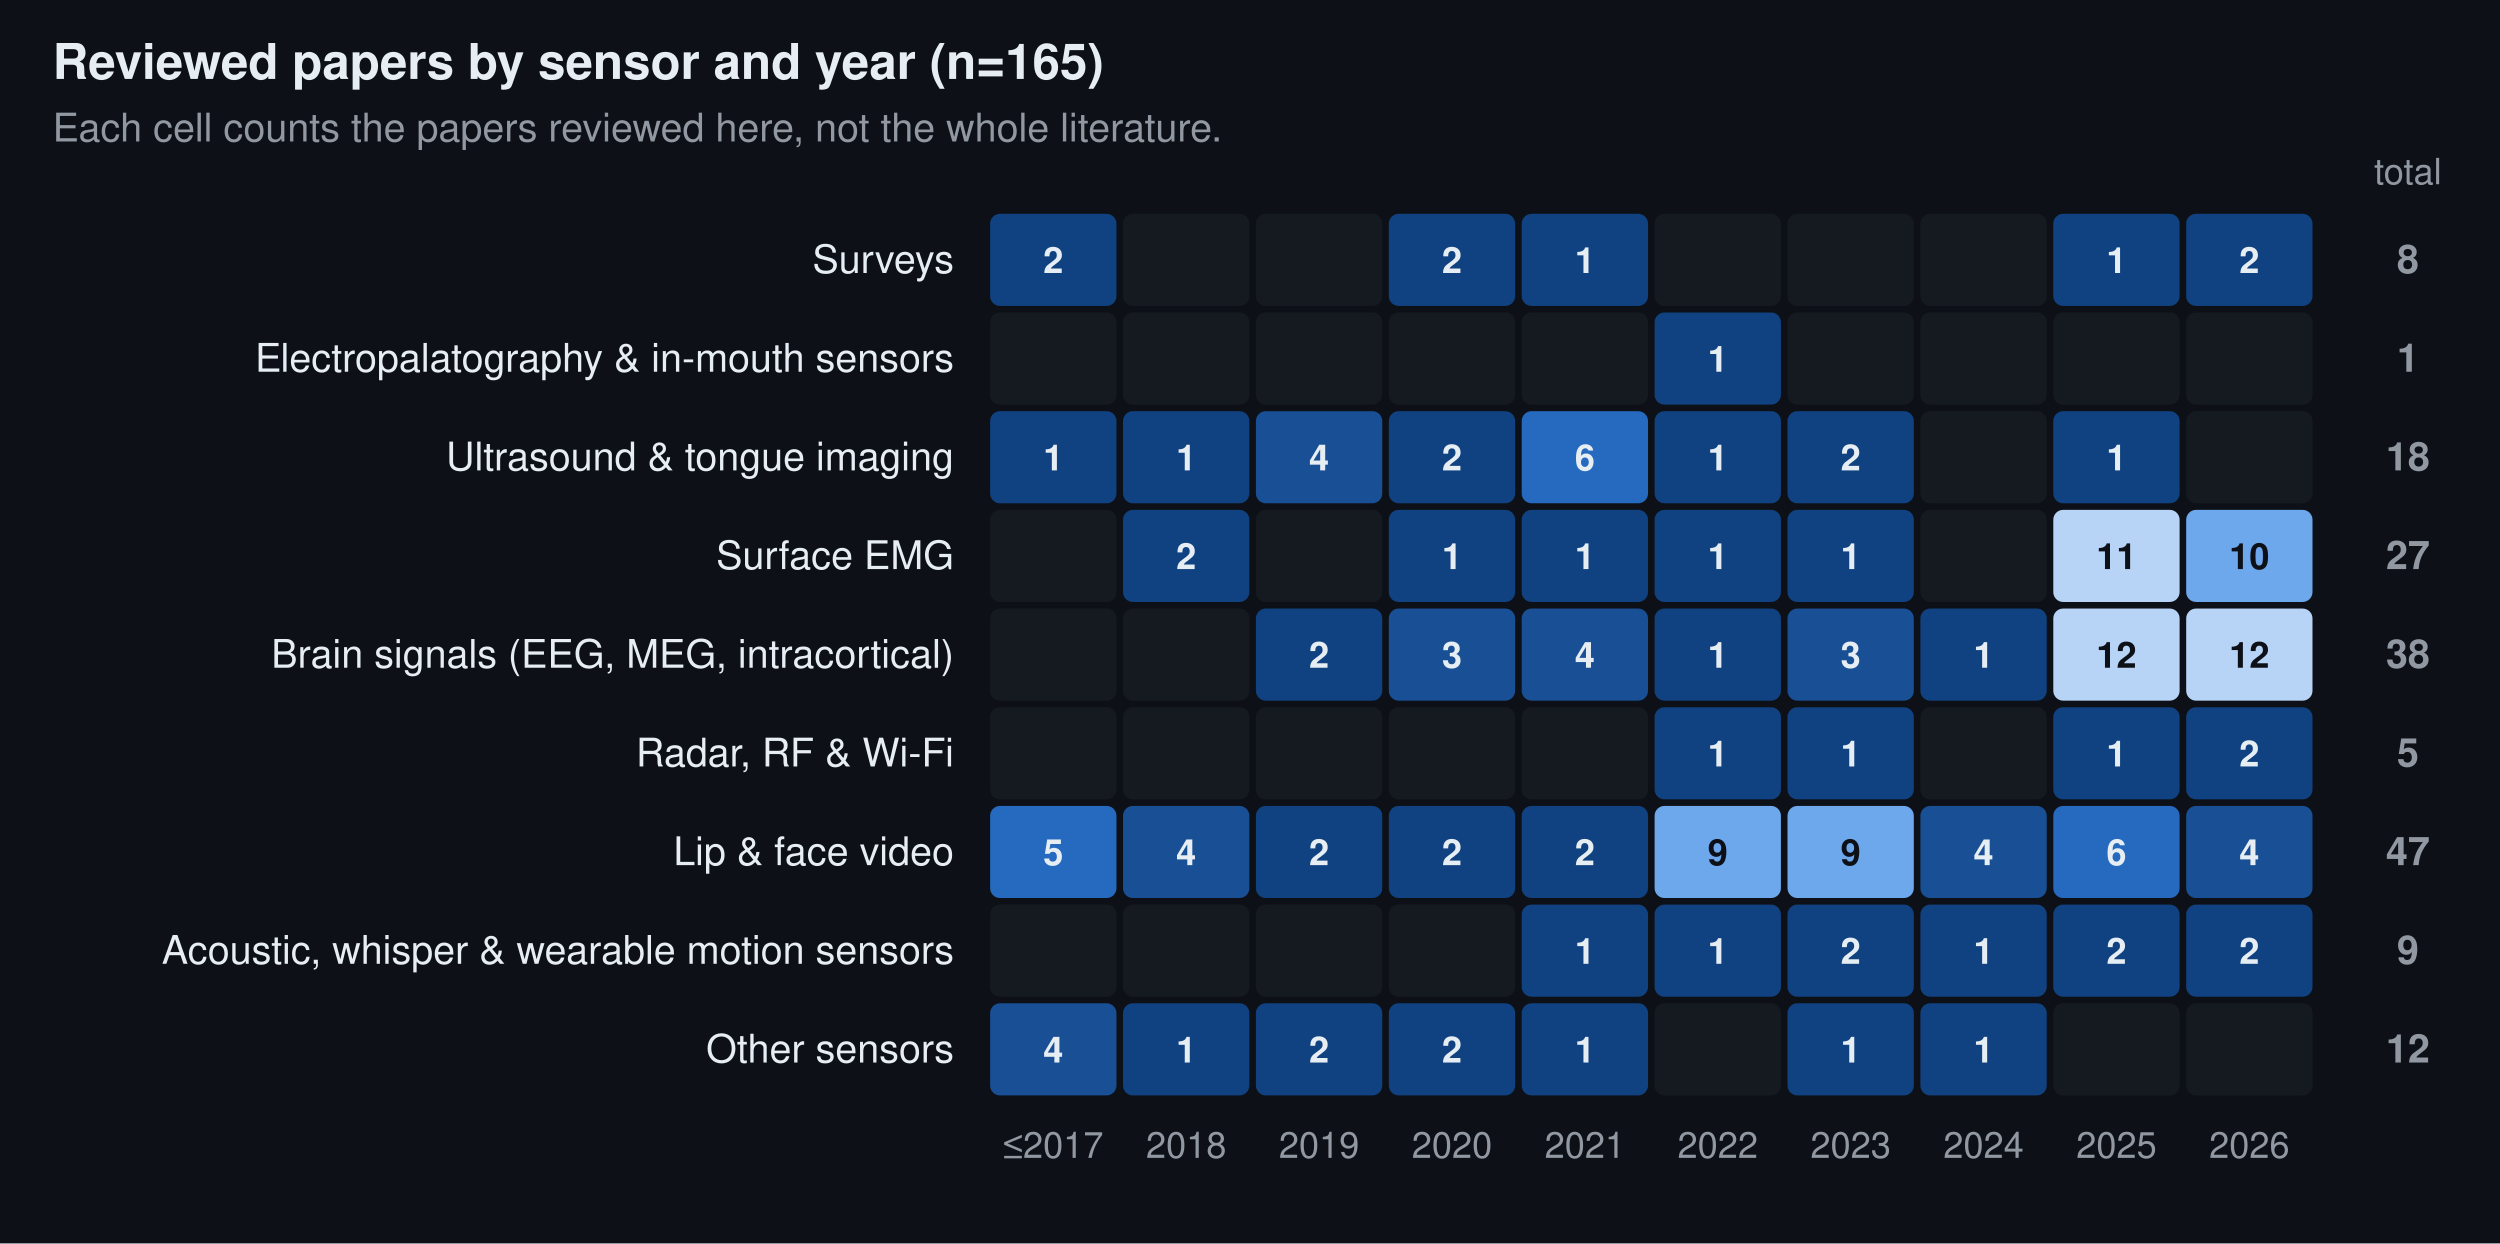
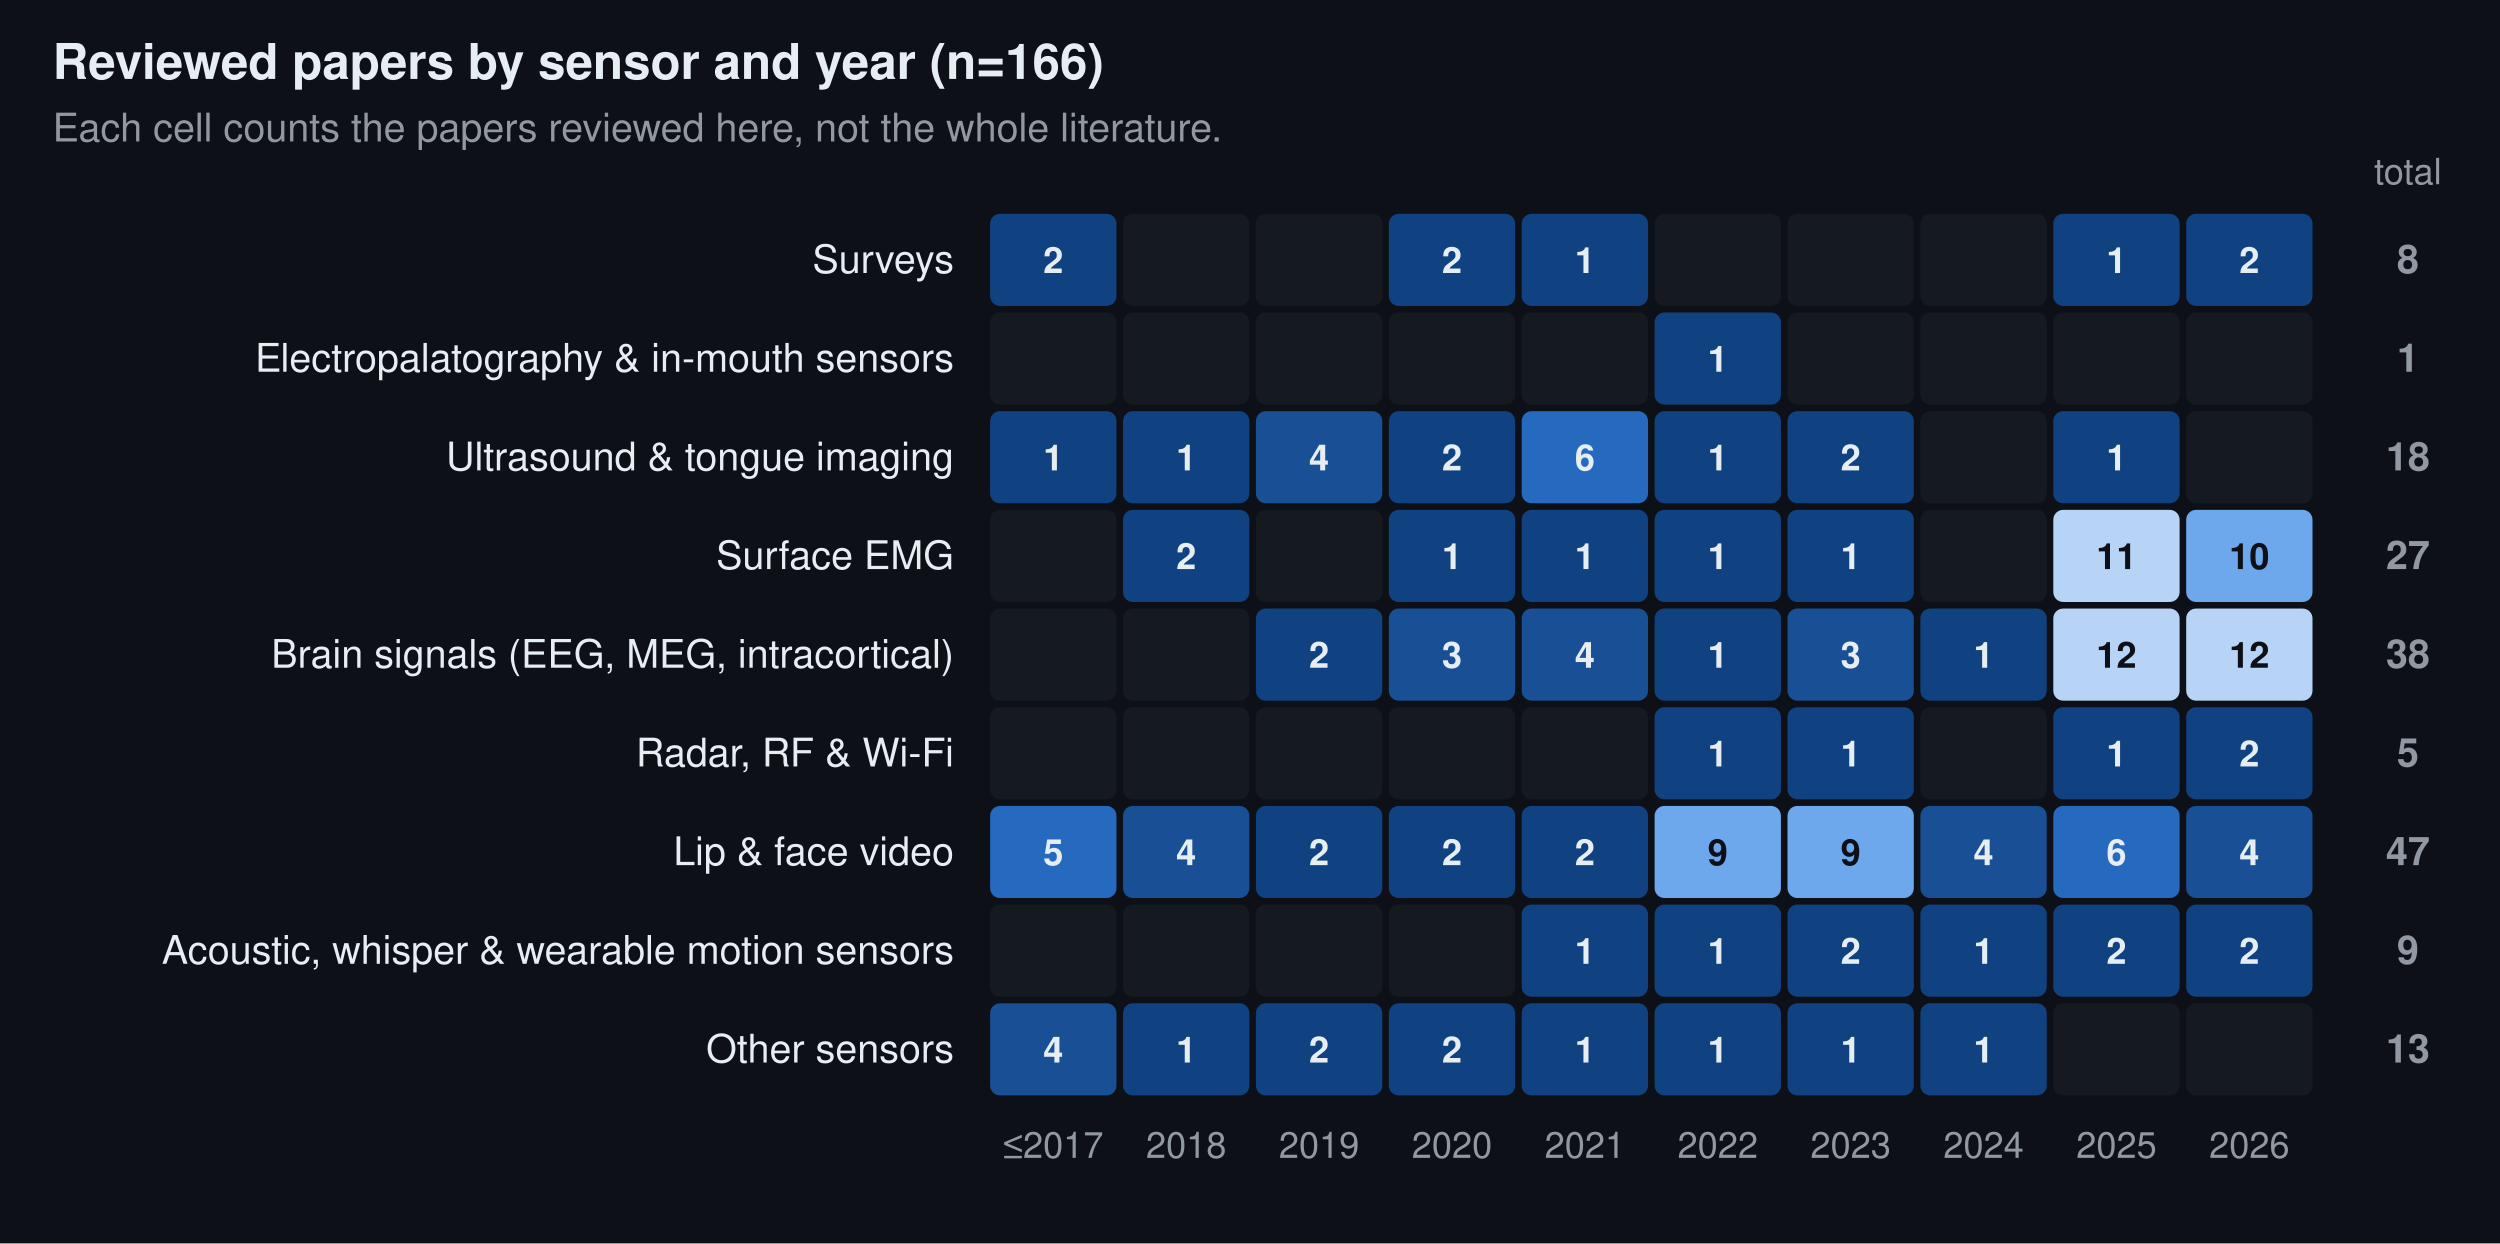
- <svg xmlns="http://www.w3.org/2000/svg" width="760" height="378" viewBox="0 0 760 378" font-family="-apple-system, BlinkMacSystemFont, 'Segoe UI', Helvetica, Arial, sans-serif" role="img" aria-label="Reviewed papers by sensor and year (n=165)">
+ <svg xmlns="http://www.w3.org/2000/svg" width="760" height="378" viewBox="0 0 760 378" font-family="-apple-system, BlinkMacSystemFont, 'Segoe UI', Helvetica, Arial, sans-serif" role="img" aria-label="Reviewed papers by sensor and year (n=166)">
  <rect width="760" height="378" fill="#0d1117" />
-   <text x="16.0" y="24.0" font-size="15" fill="#e6edf3" text-anchor="start" font-weight="600">Reviewed papers by sensor and year (n=165)</text>
+   <text x="16.0" y="24.0" font-size="15" fill="#e6edf3" text-anchor="start" font-weight="600">Reviewed papers by sensor and year (n=166)</text>
  <text x="16.0" y="43.0" font-size="12" fill="#9198a1" text-anchor="start">Each cell counts the papers reviewed here, not the whole literature.</text>
  <text x="320.2" y="352.0" font-size="11" fill="#9198a1" text-anchor="middle">≤2017</text>
  <text x="360.6" y="352.0" font-size="11" fill="#9198a1" text-anchor="middle">2018</text>
  <text x="401.0" y="352.0" font-size="11" fill="#9198a1" text-anchor="middle">2019</text>
  <text x="441.4" y="352.0" font-size="11" fill="#9198a1" text-anchor="middle">2020</text>
  <text x="481.8" y="352.0" font-size="11" fill="#9198a1" text-anchor="middle">2021</text>
  <text x="522.2" y="352.0" font-size="11" fill="#9198a1" text-anchor="middle">2022</text>
  <text x="562.6" y="352.0" font-size="11" fill="#9198a1" text-anchor="middle">2023</text>
  <text x="603.0" y="352.0" font-size="11" fill="#9198a1" text-anchor="middle">2024</text>
  <text x="643.4" y="352.0" font-size="11" fill="#9198a1" text-anchor="middle">2025</text>
  <text x="683.8" y="352.0" font-size="11" fill="#9198a1" text-anchor="middle">2026</text>
  <text x="732.0" y="56.0" font-size="11" fill="#9198a1" text-anchor="middle">total</text>
  <text x="290.0" y="83.0" font-size="12" fill="#e6edf3" text-anchor="end">Surveys</text>
  <rect x="301.0" y="65.0" width="38.4" height="28.0" rx="3" fill="#104281" />
  <text x="320.2" y="83.0" font-size="11" fill="#e6edf3" text-anchor="middle" font-weight="600">2</text>
  <rect x="341.4" y="65.0" width="38.4" height="28.0" rx="3" fill="#151a21" />
  <rect x="381.8" y="65.0" width="38.4" height="28.0" rx="3" fill="#151a21" />
  <rect x="422.2" y="65.0" width="38.4" height="28.0" rx="3" fill="#104281" />
  <text x="441.4" y="83.0" font-size="11" fill="#e6edf3" text-anchor="middle" font-weight="600">2</text>
  <rect x="462.6" y="65.0" width="38.4" height="28.0" rx="3" fill="#104281" />
  <text x="481.8" y="83.0" font-size="11" fill="#e6edf3" text-anchor="middle" font-weight="600">1</text>
  <rect x="503.0" y="65.0" width="38.4" height="28.0" rx="3" fill="#151a21" />
  <rect x="543.4" y="65.0" width="38.4" height="28.0" rx="3" fill="#151a21" />
  <rect x="583.8" y="65.0" width="38.4" height="28.0" rx="3" fill="#151a21" />
  <rect x="624.2" y="65.0" width="38.4" height="28.0" rx="3" fill="#104281" />
  <text x="643.4" y="83.0" font-size="11" fill="#e6edf3" text-anchor="middle" font-weight="600">1</text>
  <rect x="664.6" y="65.0" width="38.4" height="28.0" rx="3" fill="#104281" />
  <text x="683.8" y="83.0" font-size="11" fill="#e6edf3" text-anchor="middle" font-weight="600">2</text>
  <text x="732.0" y="83.0" font-size="12" fill="#9198a1" text-anchor="middle" font-weight="600">8</text>
  <text x="290.0" y="113.0" font-size="12" fill="#e6edf3" text-anchor="end">Electropalatography &amp; in-mouth sensors</text>
  <rect x="301.0" y="95.0" width="38.4" height="28.0" rx="3" fill="#151a21" />
  <rect x="341.4" y="95.0" width="38.4" height="28.0" rx="3" fill="#151a21" />
  <rect x="381.8" y="95.0" width="38.4" height="28.0" rx="3" fill="#151a21" />
  <rect x="422.2" y="95.0" width="38.4" height="28.0" rx="3" fill="#151a21" />
  <rect x="462.6" y="95.0" width="38.4" height="28.0" rx="3" fill="#151a21" />
  <rect x="503.0" y="95.0" width="38.4" height="28.0" rx="3" fill="#104281" />
  <text x="522.2" y="113.0" font-size="11" fill="#e6edf3" text-anchor="middle" font-weight="600">1</text>
  <rect x="543.4" y="95.0" width="38.4" height="28.0" rx="3" fill="#151a21" />
  <rect x="583.8" y="95.0" width="38.4" height="28.0" rx="3" fill="#151a21" />
  <rect x="624.2" y="95.0" width="38.4" height="28.0" rx="3" fill="#151a21" />
  <rect x="664.6" y="95.0" width="38.4" height="28.0" rx="3" fill="#151a21" />
  <text x="732.0" y="113.0" font-size="12" fill="#9198a1" text-anchor="middle" font-weight="600">1</text>
  <text x="290.0" y="143.0" font-size="12" fill="#e6edf3" text-anchor="end">Ultrasound &amp; tongue imaging</text>
  <rect x="301.0" y="125.0" width="38.4" height="28.0" rx="3" fill="#104281" />
  <text x="320.2" y="143.0" font-size="11" fill="#e6edf3" text-anchor="middle" font-weight="600">1</text>
  <rect x="341.4" y="125.0" width="38.4" height="28.0" rx="3" fill="#104281" />
  <text x="360.6" y="143.0" font-size="11" fill="#e6edf3" text-anchor="middle" font-weight="600">1</text>
  <rect x="381.8" y="125.0" width="38.4" height="28.0" rx="3" fill="#184f95" />
  <text x="401.0" y="143.0" font-size="11" fill="#e6edf3" text-anchor="middle" font-weight="600">4</text>
  <rect x="422.2" y="125.0" width="38.4" height="28.0" rx="3" fill="#104281" />
  <text x="441.4" y="143.0" font-size="11" fill="#e6edf3" text-anchor="middle" font-weight="600">2</text>
  <rect x="462.6" y="125.0" width="38.4" height="28.0" rx="3" fill="#256abf" />
  <text x="481.8" y="143.0" font-size="11" fill="#e6edf3" text-anchor="middle" font-weight="600">6</text>
  <rect x="503.0" y="125.0" width="38.4" height="28.0" rx="3" fill="#104281" />
  <text x="522.2" y="143.0" font-size="11" fill="#e6edf3" text-anchor="middle" font-weight="600">1</text>
  <rect x="543.4" y="125.0" width="38.4" height="28.0" rx="3" fill="#104281" />
  <text x="562.6" y="143.0" font-size="11" fill="#e6edf3" text-anchor="middle" font-weight="600">2</text>
  <rect x="583.8" y="125.0" width="38.4" height="28.0" rx="3" fill="#151a21" />
  <rect x="624.2" y="125.0" width="38.4" height="28.0" rx="3" fill="#104281" />
  <text x="643.4" y="143.0" font-size="11" fill="#e6edf3" text-anchor="middle" font-weight="600">1</text>
  <rect x="664.6" y="125.0" width="38.4" height="28.0" rx="3" fill="#151a21" />
  <text x="732.0" y="143.0" font-size="12" fill="#9198a1" text-anchor="middle" font-weight="600">18</text>
  <text x="290.0" y="173.0" font-size="12" fill="#e6edf3" text-anchor="end">Surface EMG</text>
  <rect x="301.0" y="155.0" width="38.4" height="28.0" rx="3" fill="#151a21" />
  <rect x="341.4" y="155.0" width="38.4" height="28.0" rx="3" fill="#104281" />
  <text x="360.6" y="173.0" font-size="11" fill="#e6edf3" text-anchor="middle" font-weight="600">2</text>
  <rect x="381.8" y="155.0" width="38.4" height="28.0" rx="3" fill="#151a21" />
  <rect x="422.2" y="155.0" width="38.4" height="28.0" rx="3" fill="#104281" />
  <text x="441.4" y="173.0" font-size="11" fill="#e6edf3" text-anchor="middle" font-weight="600">1</text>
  <rect x="462.6" y="155.0" width="38.4" height="28.0" rx="3" fill="#104281" />
  <text x="481.8" y="173.0" font-size="11" fill="#e6edf3" text-anchor="middle" font-weight="600">1</text>
  <rect x="503.0" y="155.0" width="38.4" height="28.0" rx="3" fill="#104281" />
  <text x="522.2" y="173.0" font-size="11" fill="#e6edf3" text-anchor="middle" font-weight="600">1</text>
  <rect x="543.4" y="155.0" width="38.4" height="28.0" rx="3" fill="#104281" />
  <text x="562.6" y="173.0" font-size="11" fill="#e6edf3" text-anchor="middle" font-weight="600">1</text>
  <rect x="583.8" y="155.0" width="38.4" height="28.0" rx="3" fill="#151a21" />
  <rect x="624.2" y="155.0" width="38.4" height="28.0" rx="3" fill="#b7d3f6" />
  <text x="643.4" y="173.0" font-size="11" fill="#0d1117" text-anchor="middle" font-weight="600">11</text>
  <rect x="664.6" y="155.0" width="38.4" height="28.0" rx="3" fill="#6da7ec" />
  <text x="683.8" y="173.0" font-size="11" fill="#0d1117" text-anchor="middle" font-weight="600">10</text>
  <text x="732.0" y="173.0" font-size="12" fill="#9198a1" text-anchor="middle" font-weight="600">27</text>
  <text x="290.0" y="203.0" font-size="12" fill="#e6edf3" text-anchor="end">Brain signals (EEG, MEG, intracortical)</text>
  <rect x="301.0" y="185.0" width="38.4" height="28.0" rx="3" fill="#151a21" />
  <rect x="341.4" y="185.0" width="38.4" height="28.0" rx="3" fill="#151a21" />
  <rect x="381.8" y="185.0" width="38.4" height="28.0" rx="3" fill="#104281" />
  <text x="401.0" y="203.0" font-size="11" fill="#e6edf3" text-anchor="middle" font-weight="600">2</text>
  <rect x="422.2" y="185.0" width="38.4" height="28.0" rx="3" fill="#184f95" />
  <text x="441.4" y="203.0" font-size="11" fill="#e6edf3" text-anchor="middle" font-weight="600">3</text>
  <rect x="462.6" y="185.0" width="38.4" height="28.0" rx="3" fill="#184f95" />
  <text x="481.8" y="203.0" font-size="11" fill="#e6edf3" text-anchor="middle" font-weight="600">4</text>
  <rect x="503.0" y="185.0" width="38.4" height="28.0" rx="3" fill="#104281" />
  <text x="522.2" y="203.0" font-size="11" fill="#e6edf3" text-anchor="middle" font-weight="600">1</text>
  <rect x="543.4" y="185.0" width="38.4" height="28.0" rx="3" fill="#184f95" />
  <text x="562.6" y="203.0" font-size="11" fill="#e6edf3" text-anchor="middle" font-weight="600">3</text>
  <rect x="583.8" y="185.0" width="38.4" height="28.0" rx="3" fill="#104281" />
  <text x="603.0" y="203.0" font-size="11" fill="#e6edf3" text-anchor="middle" font-weight="600">1</text>
  <rect x="624.2" y="185.0" width="38.4" height="28.0" rx="3" fill="#b7d3f6" />
  <text x="643.4" y="203.0" font-size="11" fill="#0d1117" text-anchor="middle" font-weight="600">12</text>
  <rect x="664.6" y="185.0" width="38.4" height="28.0" rx="3" fill="#b7d3f6" />
  <text x="683.8" y="203.0" font-size="11" fill="#0d1117" text-anchor="middle" font-weight="600">12</text>
  <text x="732.0" y="203.0" font-size="12" fill="#9198a1" text-anchor="middle" font-weight="600">38</text>
  <text x="290.0" y="233.0" font-size="12" fill="#e6edf3" text-anchor="end">Radar, RF &amp; Wi-Fi</text>
  <rect x="301.0" y="215.0" width="38.4" height="28.0" rx="3" fill="#151a21" />
  <rect x="341.4" y="215.0" width="38.4" height="28.0" rx="3" fill="#151a21" />
  <rect x="381.8" y="215.0" width="38.4" height="28.0" rx="3" fill="#151a21" />
  <rect x="422.2" y="215.0" width="38.4" height="28.0" rx="3" fill="#151a21" />
  <rect x="462.6" y="215.0" width="38.4" height="28.0" rx="3" fill="#151a21" />
  <rect x="503.0" y="215.0" width="38.4" height="28.0" rx="3" fill="#104281" />
  <text x="522.2" y="233.0" font-size="11" fill="#e6edf3" text-anchor="middle" font-weight="600">1</text>
  <rect x="543.4" y="215.0" width="38.4" height="28.0" rx="3" fill="#104281" />
  <text x="562.6" y="233.0" font-size="11" fill="#e6edf3" text-anchor="middle" font-weight="600">1</text>
  <rect x="583.8" y="215.0" width="38.4" height="28.0" rx="3" fill="#151a21" />
  <rect x="624.2" y="215.0" width="38.4" height="28.0" rx="3" fill="#104281" />
  <text x="643.4" y="233.0" font-size="11" fill="#e6edf3" text-anchor="middle" font-weight="600">1</text>
  <rect x="664.6" y="215.0" width="38.4" height="28.0" rx="3" fill="#104281" />
  <text x="683.8" y="233.0" font-size="11" fill="#e6edf3" text-anchor="middle" font-weight="600">2</text>
  <text x="732.0" y="233.0" font-size="12" fill="#9198a1" text-anchor="middle" font-weight="600">5</text>
  <text x="290.0" y="263.0" font-size="12" fill="#e6edf3" text-anchor="end">Lip &amp; face video</text>
  <rect x="301.0" y="245.0" width="38.4" height="28.0" rx="3" fill="#256abf" />
  <text x="320.2" y="263.0" font-size="11" fill="#e6edf3" text-anchor="middle" font-weight="600">5</text>
  <rect x="341.4" y="245.0" width="38.4" height="28.0" rx="3" fill="#184f95" />
  <text x="360.6" y="263.0" font-size="11" fill="#e6edf3" text-anchor="middle" font-weight="600">4</text>
  <rect x="381.8" y="245.0" width="38.4" height="28.0" rx="3" fill="#104281" />
  <text x="401.0" y="263.0" font-size="11" fill="#e6edf3" text-anchor="middle" font-weight="600">2</text>
  <rect x="422.2" y="245.0" width="38.4" height="28.0" rx="3" fill="#104281" />
  <text x="441.4" y="263.0" font-size="11" fill="#e6edf3" text-anchor="middle" font-weight="600">2</text>
  <rect x="462.6" y="245.0" width="38.4" height="28.0" rx="3" fill="#104281" />
  <text x="481.8" y="263.0" font-size="11" fill="#e6edf3" text-anchor="middle" font-weight="600">2</text>
  <rect x="503.0" y="245.0" width="38.4" height="28.0" rx="3" fill="#6da7ec" />
  <text x="522.2" y="263.0" font-size="11" fill="#0d1117" text-anchor="middle" font-weight="600">9</text>
  <rect x="543.4" y="245.0" width="38.4" height="28.0" rx="3" fill="#6da7ec" />
  <text x="562.6" y="263.0" font-size="11" fill="#0d1117" text-anchor="middle" font-weight="600">9</text>
  <rect x="583.8" y="245.0" width="38.4" height="28.0" rx="3" fill="#184f95" />
  <text x="603.0" y="263.0" font-size="11" fill="#e6edf3" text-anchor="middle" font-weight="600">4</text>
  <rect x="624.2" y="245.0" width="38.4" height="28.0" rx="3" fill="#256abf" />
  <text x="643.4" y="263.0" font-size="11" fill="#e6edf3" text-anchor="middle" font-weight="600">6</text>
  <rect x="664.6" y="245.0" width="38.4" height="28.0" rx="3" fill="#184f95" />
  <text x="683.8" y="263.0" font-size="11" fill="#e6edf3" text-anchor="middle" font-weight="600">4</text>
  <text x="732.0" y="263.0" font-size="12" fill="#9198a1" text-anchor="middle" font-weight="600">47</text>
  <text x="290.0" y="293.0" font-size="12" fill="#e6edf3" text-anchor="end">Acoustic, whisper &amp; wearable motion sensors</text>
  <rect x="301.0" y="275.0" width="38.4" height="28.0" rx="3" fill="#151a21" />
  <rect x="341.4" y="275.0" width="38.4" height="28.0" rx="3" fill="#151a21" />
  <rect x="381.8" y="275.0" width="38.4" height="28.0" rx="3" fill="#151a21" />
  <rect x="422.2" y="275.0" width="38.4" height="28.0" rx="3" fill="#151a21" />
  <rect x="462.6" y="275.0" width="38.4" height="28.0" rx="3" fill="#104281" />
  <text x="481.8" y="293.0" font-size="11" fill="#e6edf3" text-anchor="middle" font-weight="600">1</text>
  <rect x="503.0" y="275.0" width="38.4" height="28.0" rx="3" fill="#104281" />
  <text x="522.2" y="293.0" font-size="11" fill="#e6edf3" text-anchor="middle" font-weight="600">1</text>
  <rect x="543.4" y="275.0" width="38.4" height="28.0" rx="3" fill="#104281" />
  <text x="562.6" y="293.0" font-size="11" fill="#e6edf3" text-anchor="middle" font-weight="600">2</text>
  <rect x="583.8" y="275.0" width="38.4" height="28.0" rx="3" fill="#104281" />
  <text x="603.0" y="293.0" font-size="11" fill="#e6edf3" text-anchor="middle" font-weight="600">1</text>
  <rect x="624.2" y="275.0" width="38.4" height="28.0" rx="3" fill="#104281" />
  <text x="643.4" y="293.0" font-size="11" fill="#e6edf3" text-anchor="middle" font-weight="600">2</text>
  <rect x="664.6" y="275.0" width="38.4" height="28.0" rx="3" fill="#104281" />
  <text x="683.8" y="293.0" font-size="11" fill="#e6edf3" text-anchor="middle" font-weight="600">2</text>
  <text x="732.0" y="293.0" font-size="12" fill="#9198a1" text-anchor="middle" font-weight="600">9</text>
  <text x="290.0" y="323.0" font-size="12" fill="#e6edf3" text-anchor="end">Other sensors</text>
  <rect x="301.0" y="305.0" width="38.4" height="28.0" rx="3" fill="#184f95" />
  <text x="320.2" y="323.0" font-size="11" fill="#e6edf3" text-anchor="middle" font-weight="600">4</text>
  <rect x="341.4" y="305.0" width="38.4" height="28.0" rx="3" fill="#104281" />
  <text x="360.6" y="323.0" font-size="11" fill="#e6edf3" text-anchor="middle" font-weight="600">1</text>
  <rect x="381.8" y="305.0" width="38.4" height="28.0" rx="3" fill="#104281" />
  <text x="401.0" y="323.0" font-size="11" fill="#e6edf3" text-anchor="middle" font-weight="600">2</text>
  <rect x="422.2" y="305.0" width="38.4" height="28.0" rx="3" fill="#104281" />
  <text x="441.4" y="323.0" font-size="11" fill="#e6edf3" text-anchor="middle" font-weight="600">2</text>
  <rect x="462.6" y="305.0" width="38.4" height="28.0" rx="3" fill="#104281" />
  <text x="481.8" y="323.0" font-size="11" fill="#e6edf3" text-anchor="middle" font-weight="600">1</text>
-   <rect x="503.0" y="305.0" width="38.4" height="28.0" rx="3" fill="#151a21" />
+   <rect x="503.0" y="305.0" width="38.4" height="28.0" rx="3" fill="#104281" />
+   <text x="522.2" y="323.0" font-size="11" fill="#e6edf3" text-anchor="middle" font-weight="600">1</text>
  <rect x="543.4" y="305.0" width="38.4" height="28.0" rx="3" fill="#104281" />
  <text x="562.6" y="323.0" font-size="11" fill="#e6edf3" text-anchor="middle" font-weight="600">1</text>
  <rect x="583.8" y="305.0" width="38.4" height="28.0" rx="3" fill="#104281" />
  <text x="603.0" y="323.0" font-size="11" fill="#e6edf3" text-anchor="middle" font-weight="600">1</text>
  <rect x="624.2" y="305.0" width="38.4" height="28.0" rx="3" fill="#151a21" />
  <rect x="664.6" y="305.0" width="38.4" height="28.0" rx="3" fill="#151a21" />
-   <text x="732.0" y="323.0" font-size="12" fill="#9198a1" text-anchor="middle" font-weight="600">12</text>
+   <text x="732.0" y="323.0" font-size="12" fill="#9198a1" text-anchor="middle" font-weight="600">13</text>
</svg>
